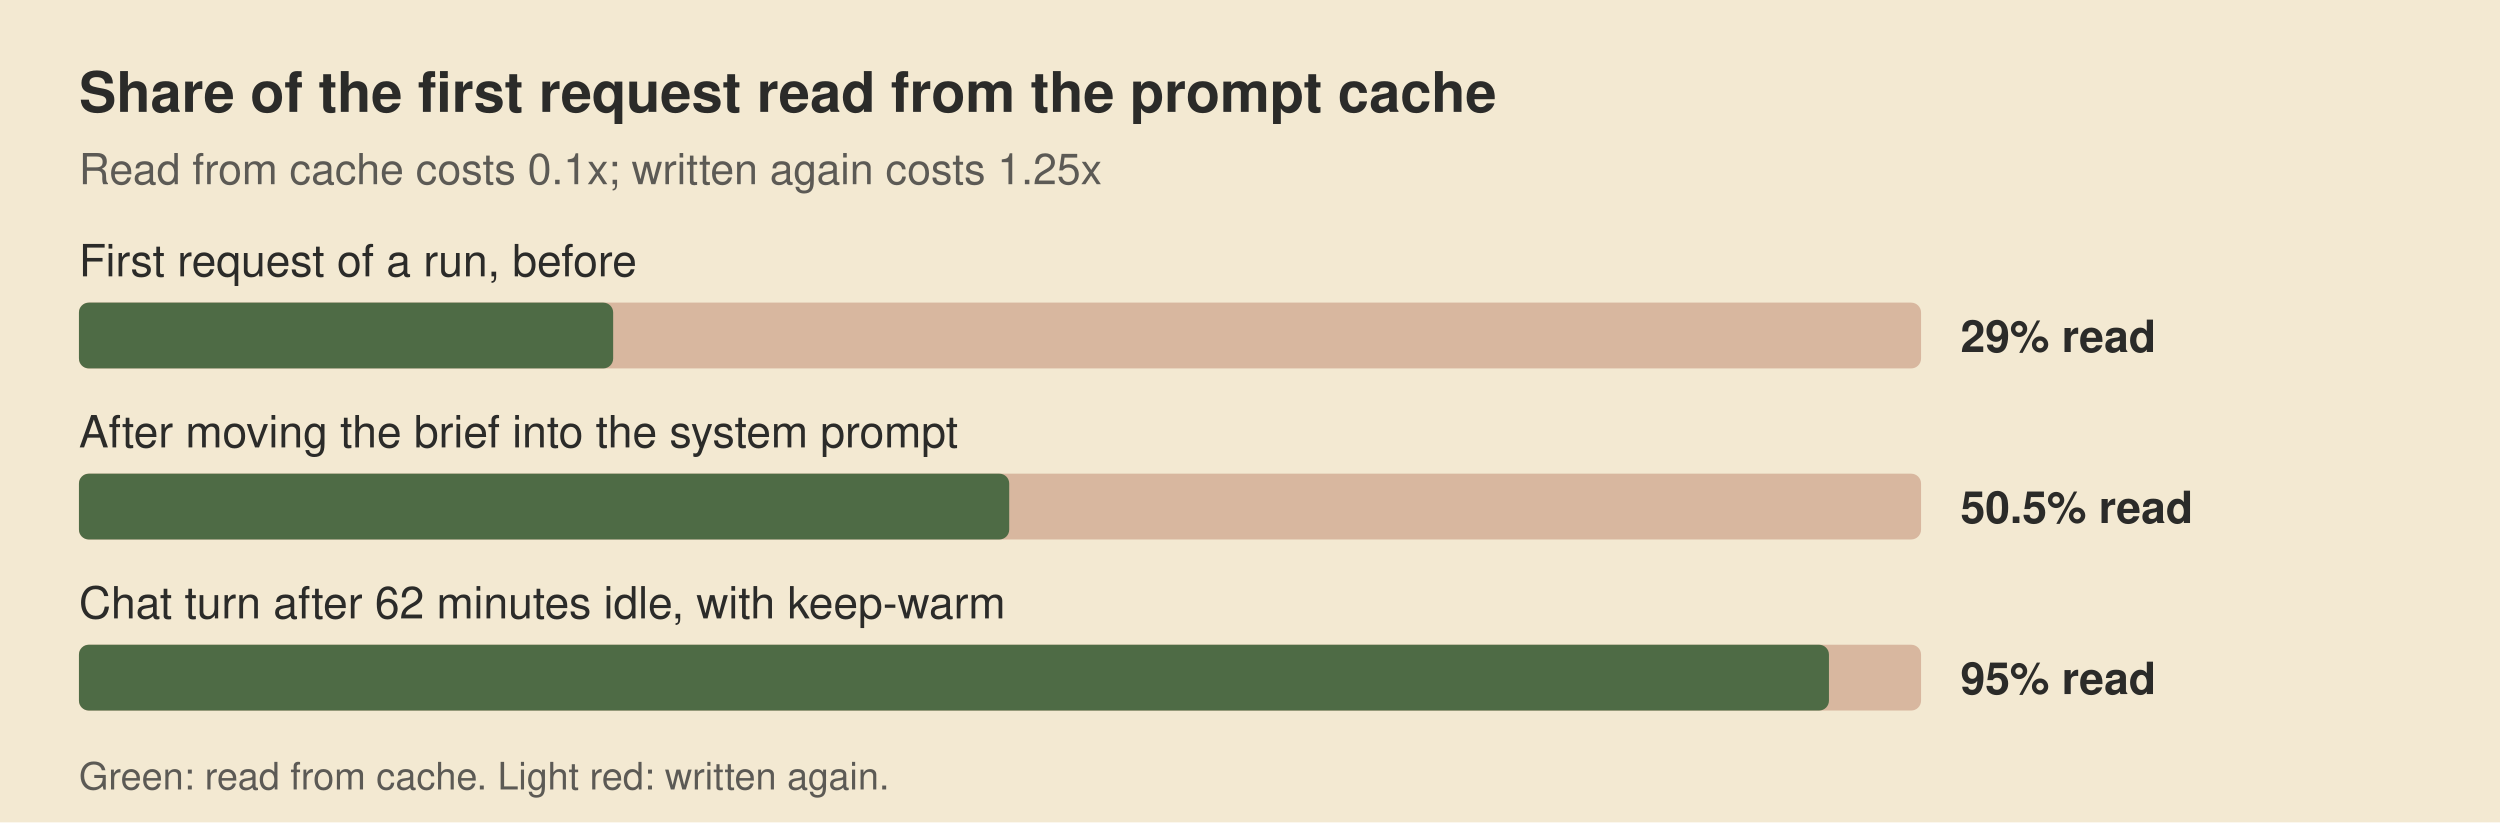
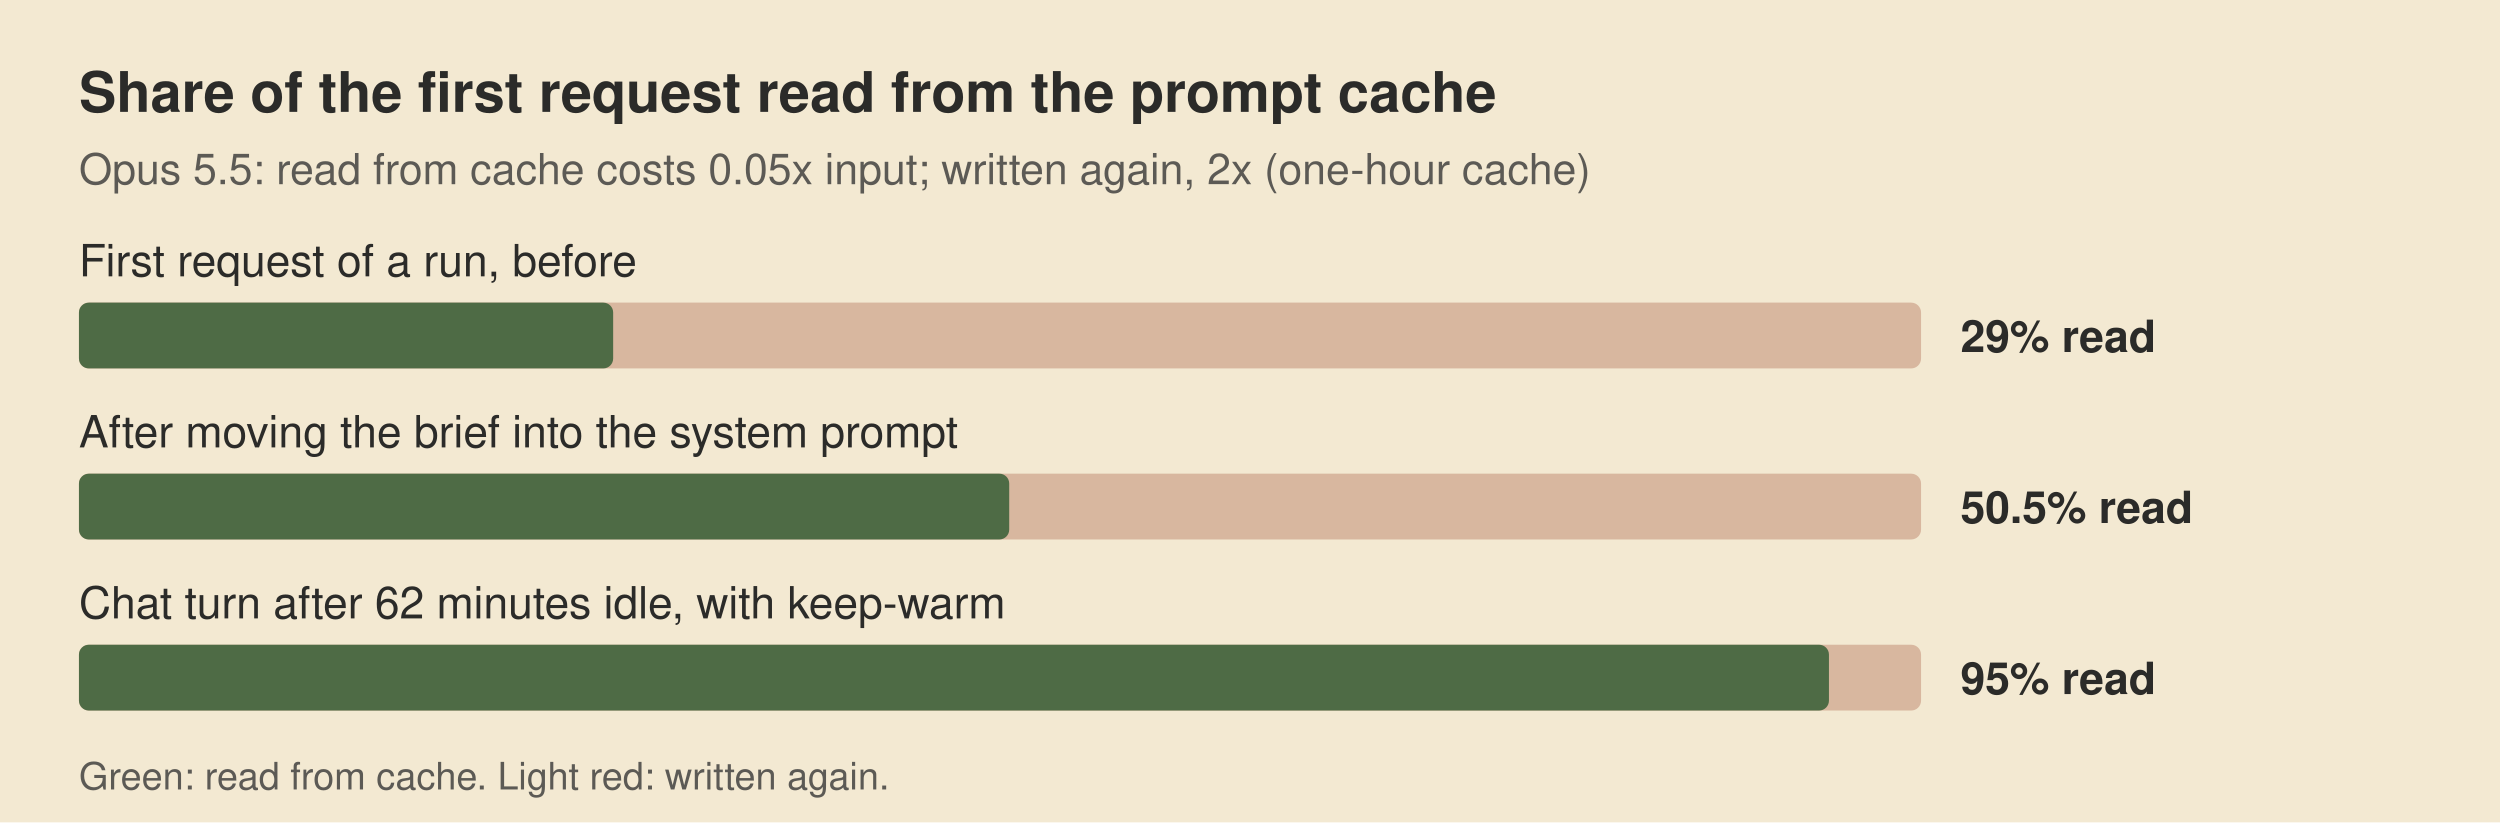
<svg xmlns="http://www.w3.org/2000/svg" viewBox="0 0 760 250" width="760" height="250" font-family="-apple-system, BlinkMacSystemFont, 'Segoe UI', Helvetica, Arial, sans-serif">
  <style />
  <rect width="760" height="250" fill="#F3E9D2" />
  <text x="24" y="34" font-size="17" fill="#2B2B29" text-anchor="start" font-weight="600">Share of the first request read from the prompt cache</text>
-   <text x="24" y="56" font-size="13" fill="#5C5A55" text-anchor="start" font-weight="normal">Read from cache costs 0.1x; written again costs 1.25x</text>
+   <text x="24" y="56" font-size="13" fill="#5C5A55" text-anchor="start" font-weight="normal">Opus 5.5: read from cache costs 0.05x input; written again, 2x (one-hour cache)</text>
  <text x="24" y="84" font-size="13.5" fill="#2B2B29" text-anchor="start" font-weight="normal">First request of a run, before</text>
  <rect x="24" y="92" width="560" height="20" fill="#A65A3F" fill-opacity="0.35" rx="3" />
  <rect x="24" y="92" width="162.4" height="20" fill="#4E6B45" rx="3" />
  <text x="596" y="107" font-size="13.5" fill="#2B2B29" text-anchor="start" font-weight="600">29% read</text>
  <text x="24" y="136" font-size="13.5" fill="#2B2B29" text-anchor="start" font-weight="normal">After moving the brief into the system prompt</text>
  <rect x="24" y="144" width="560" height="20" fill="#A65A3F" fill-opacity="0.35" rx="3" />
  <rect x="24" y="144" width="282.8" height="20" fill="#4E6B45" rx="3" />
  <text x="596" y="159" font-size="13.5" fill="#2B2B29" text-anchor="start" font-weight="600">50.5% read</text>
  <text x="24" y="188" font-size="13.5" fill="#2B2B29" text-anchor="start" font-weight="normal">Chat turn after 62 minutes idle, with keep-warm</text>
  <rect x="24" y="196" width="560" height="20" fill="#A65A3F" fill-opacity="0.35" rx="3" />
  <rect x="24" y="196" width="532.0" height="20" fill="#4E6B45" rx="3" />
  <text x="596" y="211" font-size="13.5" fill="#2B2B29" text-anchor="start" font-weight="600">95% read</text>
  <text x="24" y="240" font-size="11.5" fill="#5C5A55" text-anchor="start" font-weight="normal">Green: read from cache. Light red: written again.</text>
</svg>
